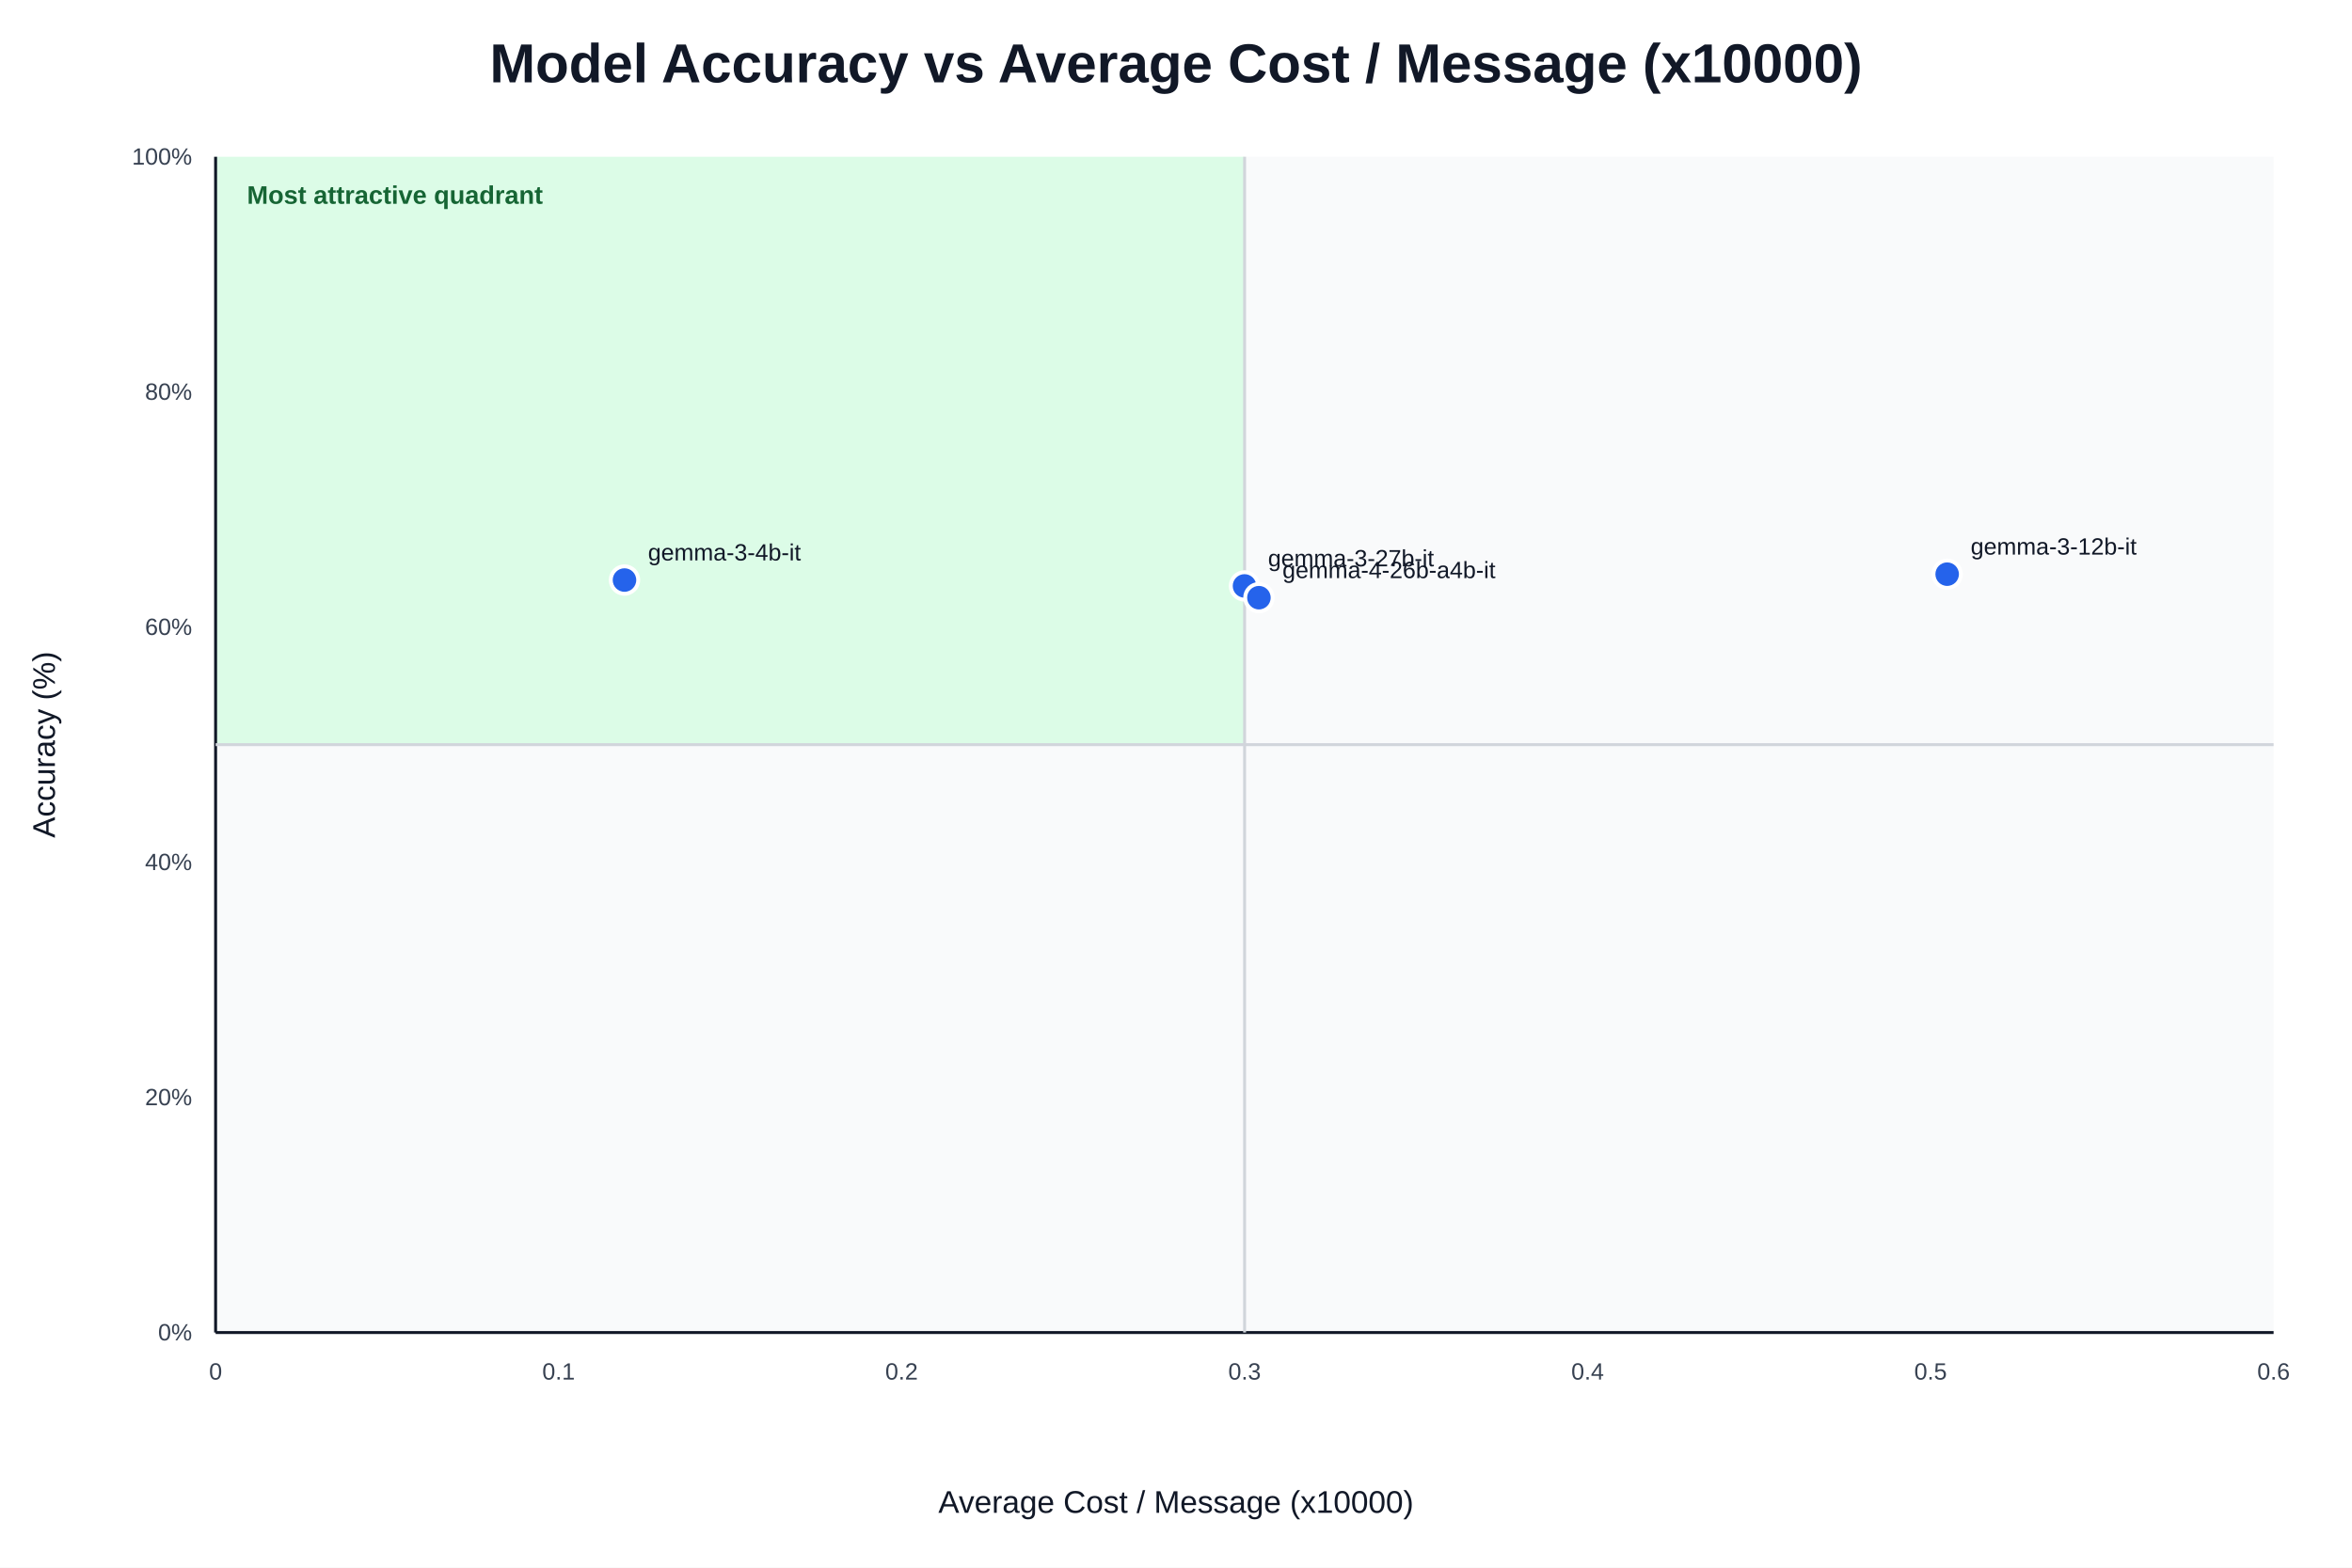
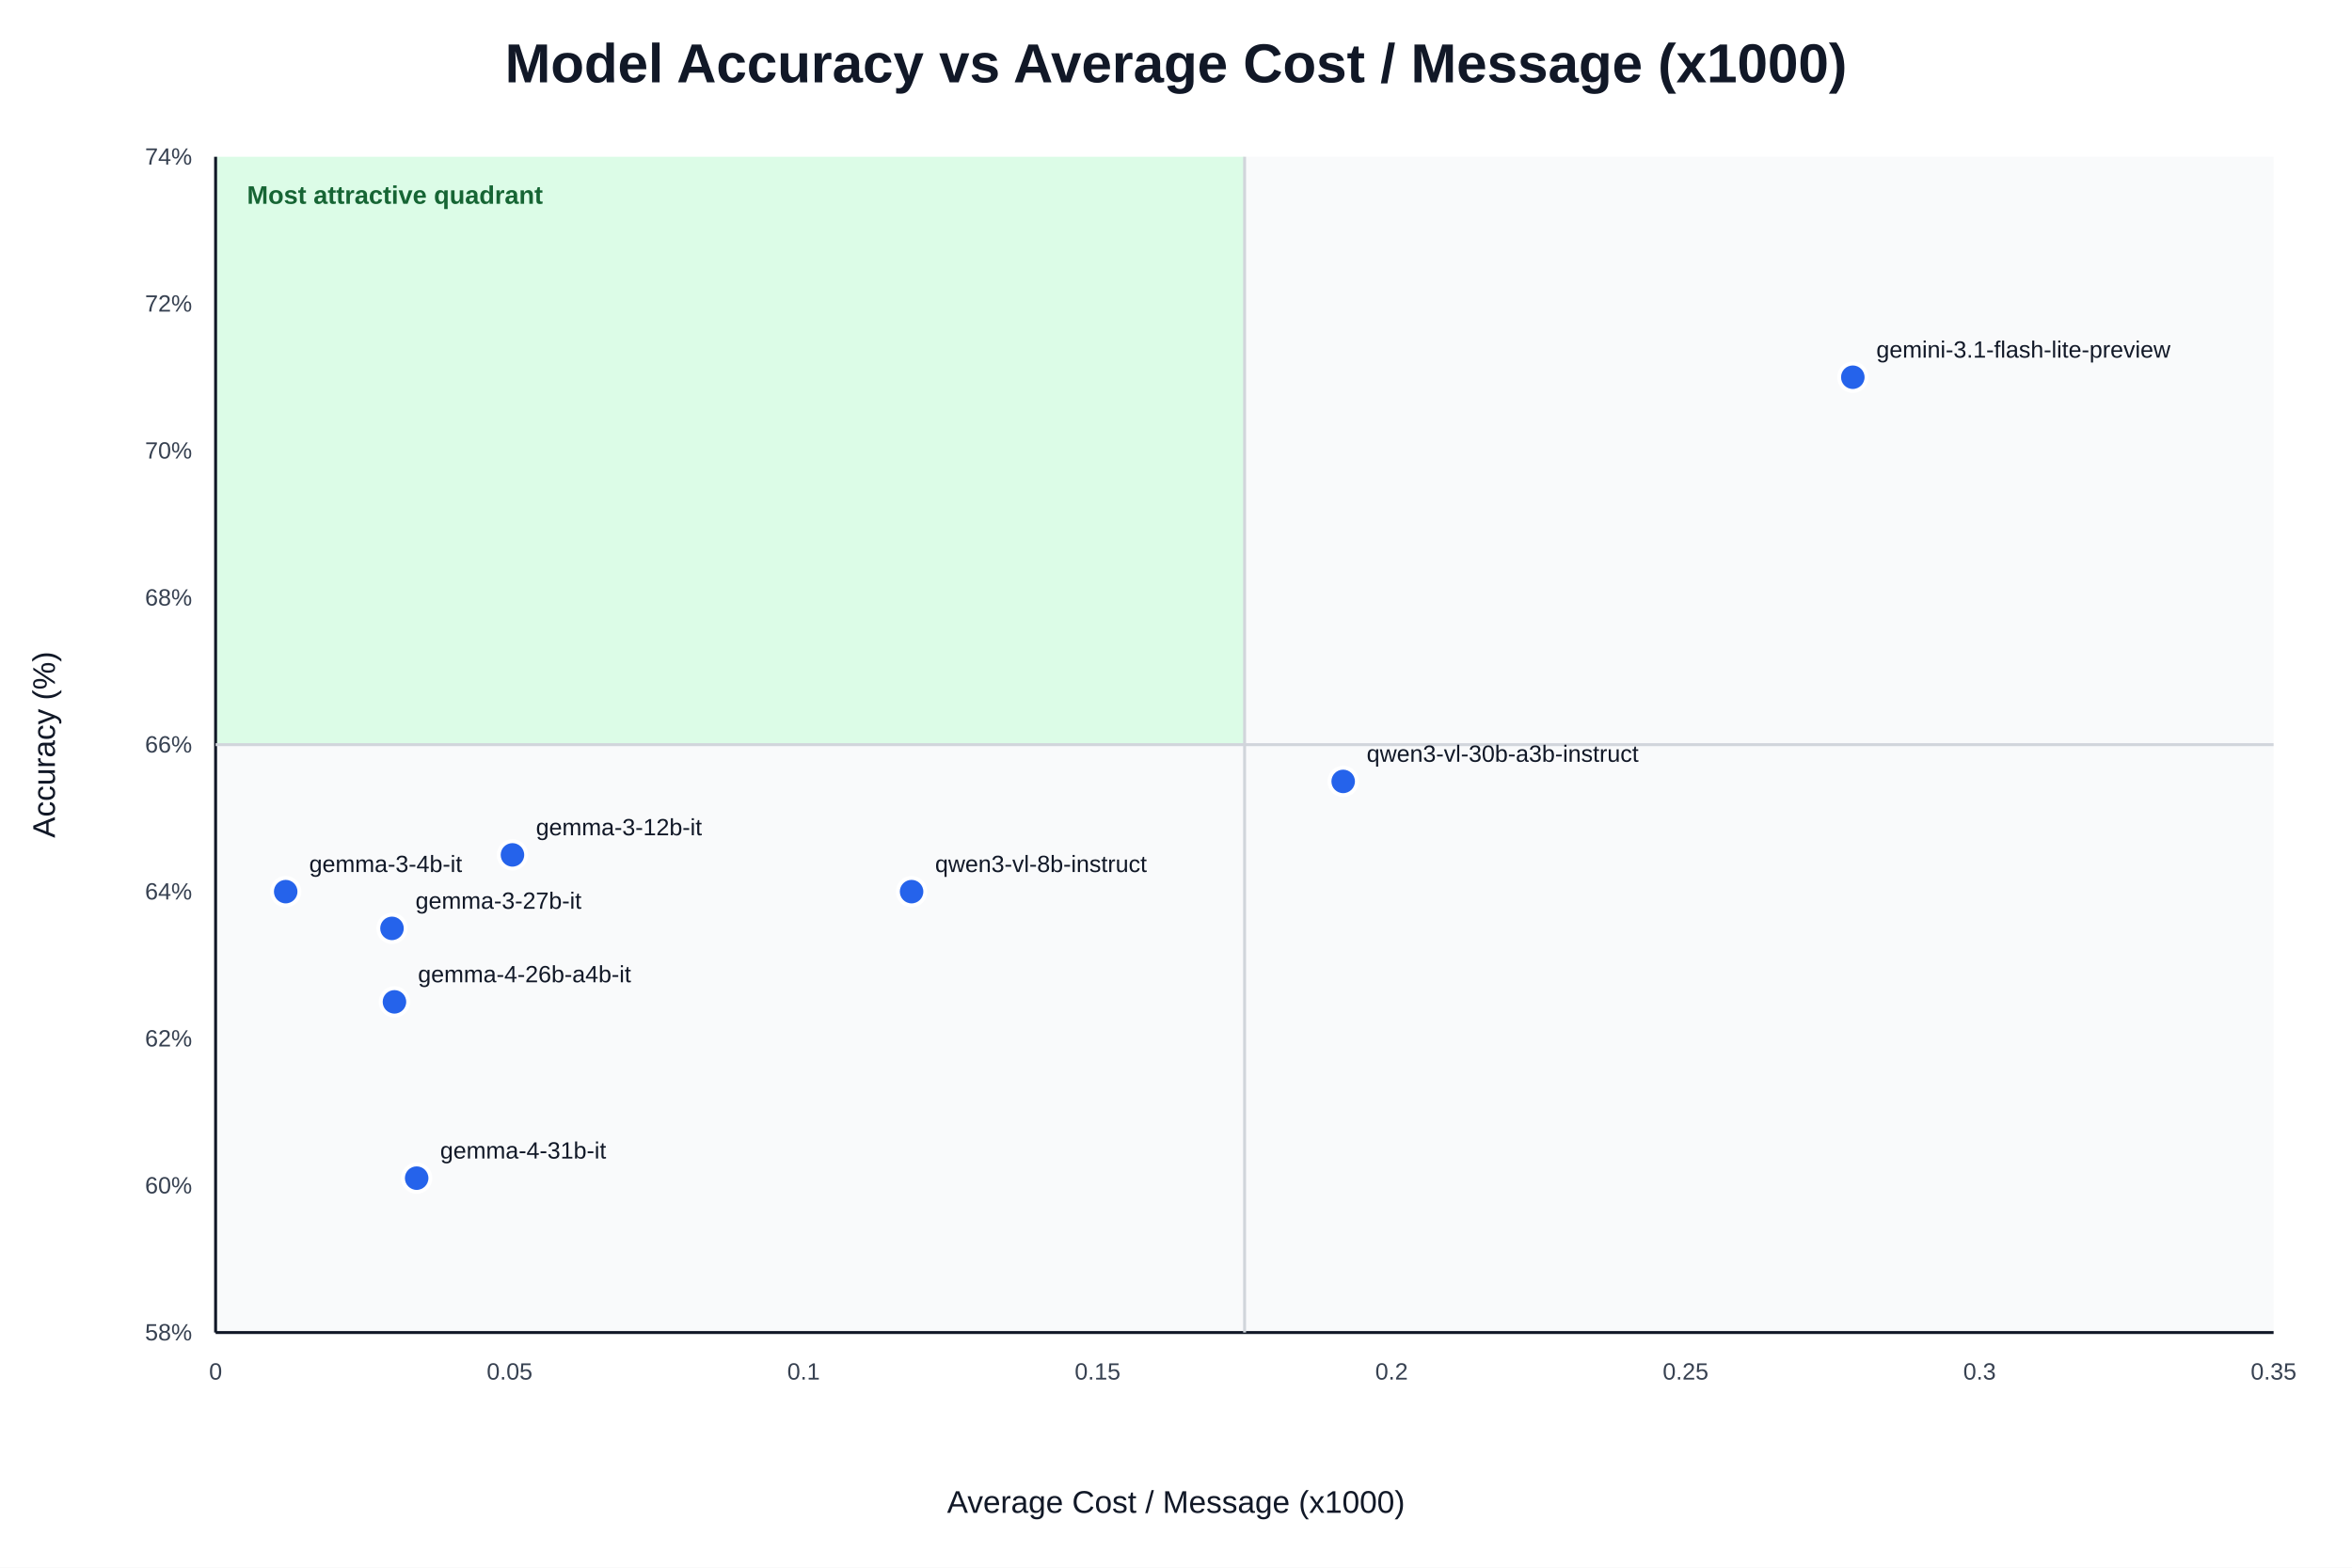
<svg xmlns="http://www.w3.org/2000/svg" width="1200" height="800" viewBox="0 0 1200 800">
  <rect width="100%" height="100%" fill="#ffffff" />
-   <text x="600.00" y="42" text-anchor="middle" font-family="Arial, Helvetica, sans-serif" font-size="28" font-weight="700" fill="#111827">Model Accuracy vs Average Cost / Message (x10000)</text>
+   <text x="600.00" y="42" text-anchor="middle" font-family="Arial, Helvetica, sans-serif" font-size="28" font-weight="700" fill="#111827">Model Accuracy vs Average Cost / Message (x1000)</text>
  <rect x="110" y="80" width="525.00" height="300.00" fill="#dcfce7" />
  <rect x="635.00" y="80" width="525.00" height="300.00" fill="#f9fafb" />
  <rect x="110" y="380.00" width="525.00" height="300.00" fill="#f9fafb" />
  <rect x="635.00" y="380.00" width="525.00" height="300.00" fill="#f9fafb" />
  <text x="126" y="104" font-family="Arial, Helvetica, sans-serif" font-size="13" font-weight="700" fill="#166534">Most attractive quadrant</text>
-   <text x="98" y="684.00" text-anchor="end" font-family="Arial, Helvetica, sans-serif" font-size="12" fill="#374151">0%</text>
-   <text x="98" y="564.00" text-anchor="end" font-family="Arial, Helvetica, sans-serif" font-size="12" fill="#374151">20%</text>
-   <text x="98" y="444.00" text-anchor="end" font-family="Arial, Helvetica, sans-serif" font-size="12" fill="#374151">40%</text>
-   <text x="98" y="324.00" text-anchor="end" font-family="Arial, Helvetica, sans-serif" font-size="12" fill="#374151">60%</text>
-   <text x="98" y="204.00" text-anchor="end" font-family="Arial, Helvetica, sans-serif" font-size="12" fill="#374151">80%</text>
-   <text x="98" y="84.00" text-anchor="end" font-family="Arial, Helvetica, sans-serif" font-size="12" fill="#374151">100%</text>
+   <text x="98" y="684.00" text-anchor="end" font-family="Arial, Helvetica, sans-serif" font-size="12" fill="#374151">58%</text>
+   <text x="98" y="609.00" text-anchor="end" font-family="Arial, Helvetica, sans-serif" font-size="12" fill="#374151">60%</text>
+   <text x="98" y="534.00" text-anchor="end" font-family="Arial, Helvetica, sans-serif" font-size="12" fill="#374151">62%</text>
+   <text x="98" y="459.00" text-anchor="end" font-family="Arial, Helvetica, sans-serif" font-size="12" fill="#374151">64%</text>
+   <text x="98" y="384.00" text-anchor="end" font-family="Arial, Helvetica, sans-serif" font-size="12" fill="#374151">66%</text>
+   <text x="98" y="309.00" text-anchor="end" font-family="Arial, Helvetica, sans-serif" font-size="12" fill="#374151">68%</text>
+   <text x="98" y="234.00" text-anchor="end" font-family="Arial, Helvetica, sans-serif" font-size="12" fill="#374151">70%</text>
+   <text x="98" y="159.00" text-anchor="end" font-family="Arial, Helvetica, sans-serif" font-size="12" fill="#374151">72%</text>
+   <text x="98" y="84.00" text-anchor="end" font-family="Arial, Helvetica, sans-serif" font-size="12" fill="#374151">74%</text>
  <text x="110.00" y="704" text-anchor="middle" font-family="Arial, Helvetica, sans-serif" font-size="12" fill="#374151">0</text>
-   <text x="285.00" y="704" text-anchor="middle" font-family="Arial, Helvetica, sans-serif" font-size="12" fill="#374151">0.1</text>
-   <text x="460.00" y="704" text-anchor="middle" font-family="Arial, Helvetica, sans-serif" font-size="12" fill="#374151">0.2</text>
-   <text x="635.00" y="704" text-anchor="middle" font-family="Arial, Helvetica, sans-serif" font-size="12" fill="#374151">0.3</text>
-   <text x="810.00" y="704" text-anchor="middle" font-family="Arial, Helvetica, sans-serif" font-size="12" fill="#374151">0.4</text>
-   <text x="985.00" y="704" text-anchor="middle" font-family="Arial, Helvetica, sans-serif" font-size="12" fill="#374151">0.5</text>
-   <text x="1160.00" y="704" text-anchor="middle" font-family="Arial, Helvetica, sans-serif" font-size="12" fill="#374151">0.6</text>
+   <text x="260.00" y="704" text-anchor="middle" font-family="Arial, Helvetica, sans-serif" font-size="12" fill="#374151">0.05</text>
+   <text x="410.00" y="704" text-anchor="middle" font-family="Arial, Helvetica, sans-serif" font-size="12" fill="#374151">0.1</text>
+   <text x="560.00" y="704" text-anchor="middle" font-family="Arial, Helvetica, sans-serif" font-size="12" fill="#374151">0.15</text>
+   <text x="710.00" y="704" text-anchor="middle" font-family="Arial, Helvetica, sans-serif" font-size="12" fill="#374151">0.2</text>
+   <text x="860.00" y="704" text-anchor="middle" font-family="Arial, Helvetica, sans-serif" font-size="12" fill="#374151">0.25</text>
+   <text x="1010.00" y="704" text-anchor="middle" font-family="Arial, Helvetica, sans-serif" font-size="12" fill="#374151">0.3</text>
+   <text x="1160.00" y="704" text-anchor="middle" font-family="Arial, Helvetica, sans-serif" font-size="12" fill="#374151">0.35</text>
  <line x1="110" y1="80" x2="110" y2="680" stroke="#111827" stroke-width="1.5" />
  <line x1="110" y1="680" x2="1160" y2="680" stroke="#111827" stroke-width="1.5" />
  <line x1="635.00" y1="80" x2="635.00" y2="680" stroke="#d1d5db" stroke-width="1.5" />
  <line x1="110" y1="380.00" x2="1160" y2="380.00" stroke="#d1d5db" stroke-width="1.5" />
-   <text x="600.00" y="772" text-anchor="middle" font-family="Arial, Helvetica, sans-serif" font-size="16" fill="#111827">Average Cost / Message (x10000)</text>
+   <text x="600.00" y="772" text-anchor="middle" font-family="Arial, Helvetica, sans-serif" font-size="16" fill="#111827">Average Cost / Message (x1000)</text>
  <text x="28" y="380.00" text-anchor="middle" font-family="Arial, Helvetica, sans-serif" font-size="16" fill="#111827" transform="rotate(-90 28 380.00)">Accuracy (%)</text>
  <g>
-     <circle cx="993.45" cy="293.00" r="7" fill="#2563eb" stroke="#ffffff" stroke-width="2" />
-     <text x="1005.45" y="283.00" text-anchor="start" font-family="Arial, Helvetica, sans-serif" font-size="12" fill="#111827">gemma-3-12b-it</text>
+     <circle cx="945.31" cy="192.50" r="7" fill="#2563eb" stroke="#ffffff" stroke-width="2" />
+     <text x="957.31" y="182.50" text-anchor="start" font-family="Arial, Helvetica, sans-serif" font-size="12" fill="#111827">gemini-3.1-flash-lite-preview</text>
  </g>
  <g>
-     <circle cx="318.61" cy="296.00" r="7" fill="#2563eb" stroke="#ffffff" stroke-width="2" />
-     <text x="330.61" y="286.00" text-anchor="start" font-family="Arial, Helvetica, sans-serif" font-size="12" fill="#111827">gemma-3-4b-it</text>
+     <circle cx="685.29" cy="398.75" r="7" fill="#2563eb" stroke="#ffffff" stroke-width="2" />
+     <text x="697.29" y="388.75" text-anchor="start" font-family="Arial, Helvetica, sans-serif" font-size="12" fill="#111827">qwen3-vl-30b-a3b-instruct</text>
  </g>
  <g>
-     <circle cx="634.95" cy="299.00" r="7" fill="#2563eb" stroke="#ffffff" stroke-width="2" />
-     <text x="646.95" y="289.00" text-anchor="start" font-family="Arial, Helvetica, sans-serif" font-size="12" fill="#111827">gemma-3-27b-it</text>
+     <circle cx="261.45" cy="436.25" r="7" fill="#2563eb" stroke="#ffffff" stroke-width="2" />
+     <text x="273.45" y="426.25" text-anchor="start" font-family="Arial, Helvetica, sans-serif" font-size="12" fill="#111827">gemma-3-12b-it</text>
  </g>
  <g>
-     <circle cx="642.30" cy="305.00" r="7" fill="#2563eb" stroke="#ffffff" stroke-width="2" />
-     <text x="654.30" y="295.00" text-anchor="start" font-family="Arial, Helvetica, sans-serif" font-size="12" fill="#111827">gemma-4-26b-a4b-it</text>
+     <circle cx="145.76" cy="455.00" r="7" fill="#2563eb" stroke="#ffffff" stroke-width="2" />
+     <text x="157.76" y="445.00" text-anchor="start" font-family="Arial, Helvetica, sans-serif" font-size="12" fill="#111827">gemma-3-4b-it</text>
+   </g>
+   <g>
+     <circle cx="465.09" cy="455.00" r="7" fill="#2563eb" stroke="#ffffff" stroke-width="2" />
+     <text x="477.09" y="445.00" text-anchor="start" font-family="Arial, Helvetica, sans-serif" font-size="12" fill="#111827">qwen3-vl-8b-instruct</text>
+   </g>
+   <g>
+     <circle cx="199.99" cy="473.75" r="7" fill="#2563eb" stroke="#ffffff" stroke-width="2" />
+     <text x="211.99" y="463.75" text-anchor="start" font-family="Arial, Helvetica, sans-serif" font-size="12" fill="#111827">gemma-3-27b-it</text>
+   </g>
+   <g>
+     <circle cx="201.25" cy="511.25" r="7" fill="#2563eb" stroke="#ffffff" stroke-width="2" />
+     <text x="213.25" y="501.25" text-anchor="start" font-family="Arial, Helvetica, sans-serif" font-size="12" fill="#111827">gemma-4-26b-a4b-it</text>
+   </g>
+   <g>
+     <circle cx="212.58" cy="601.21" r="7" fill="#2563eb" stroke="#ffffff" stroke-width="2" />
+     <text x="224.58" y="591.21" text-anchor="start" font-family="Arial, Helvetica, sans-serif" font-size="12" fill="#111827">gemma-4-31b-it</text>
  </g>
</svg>
